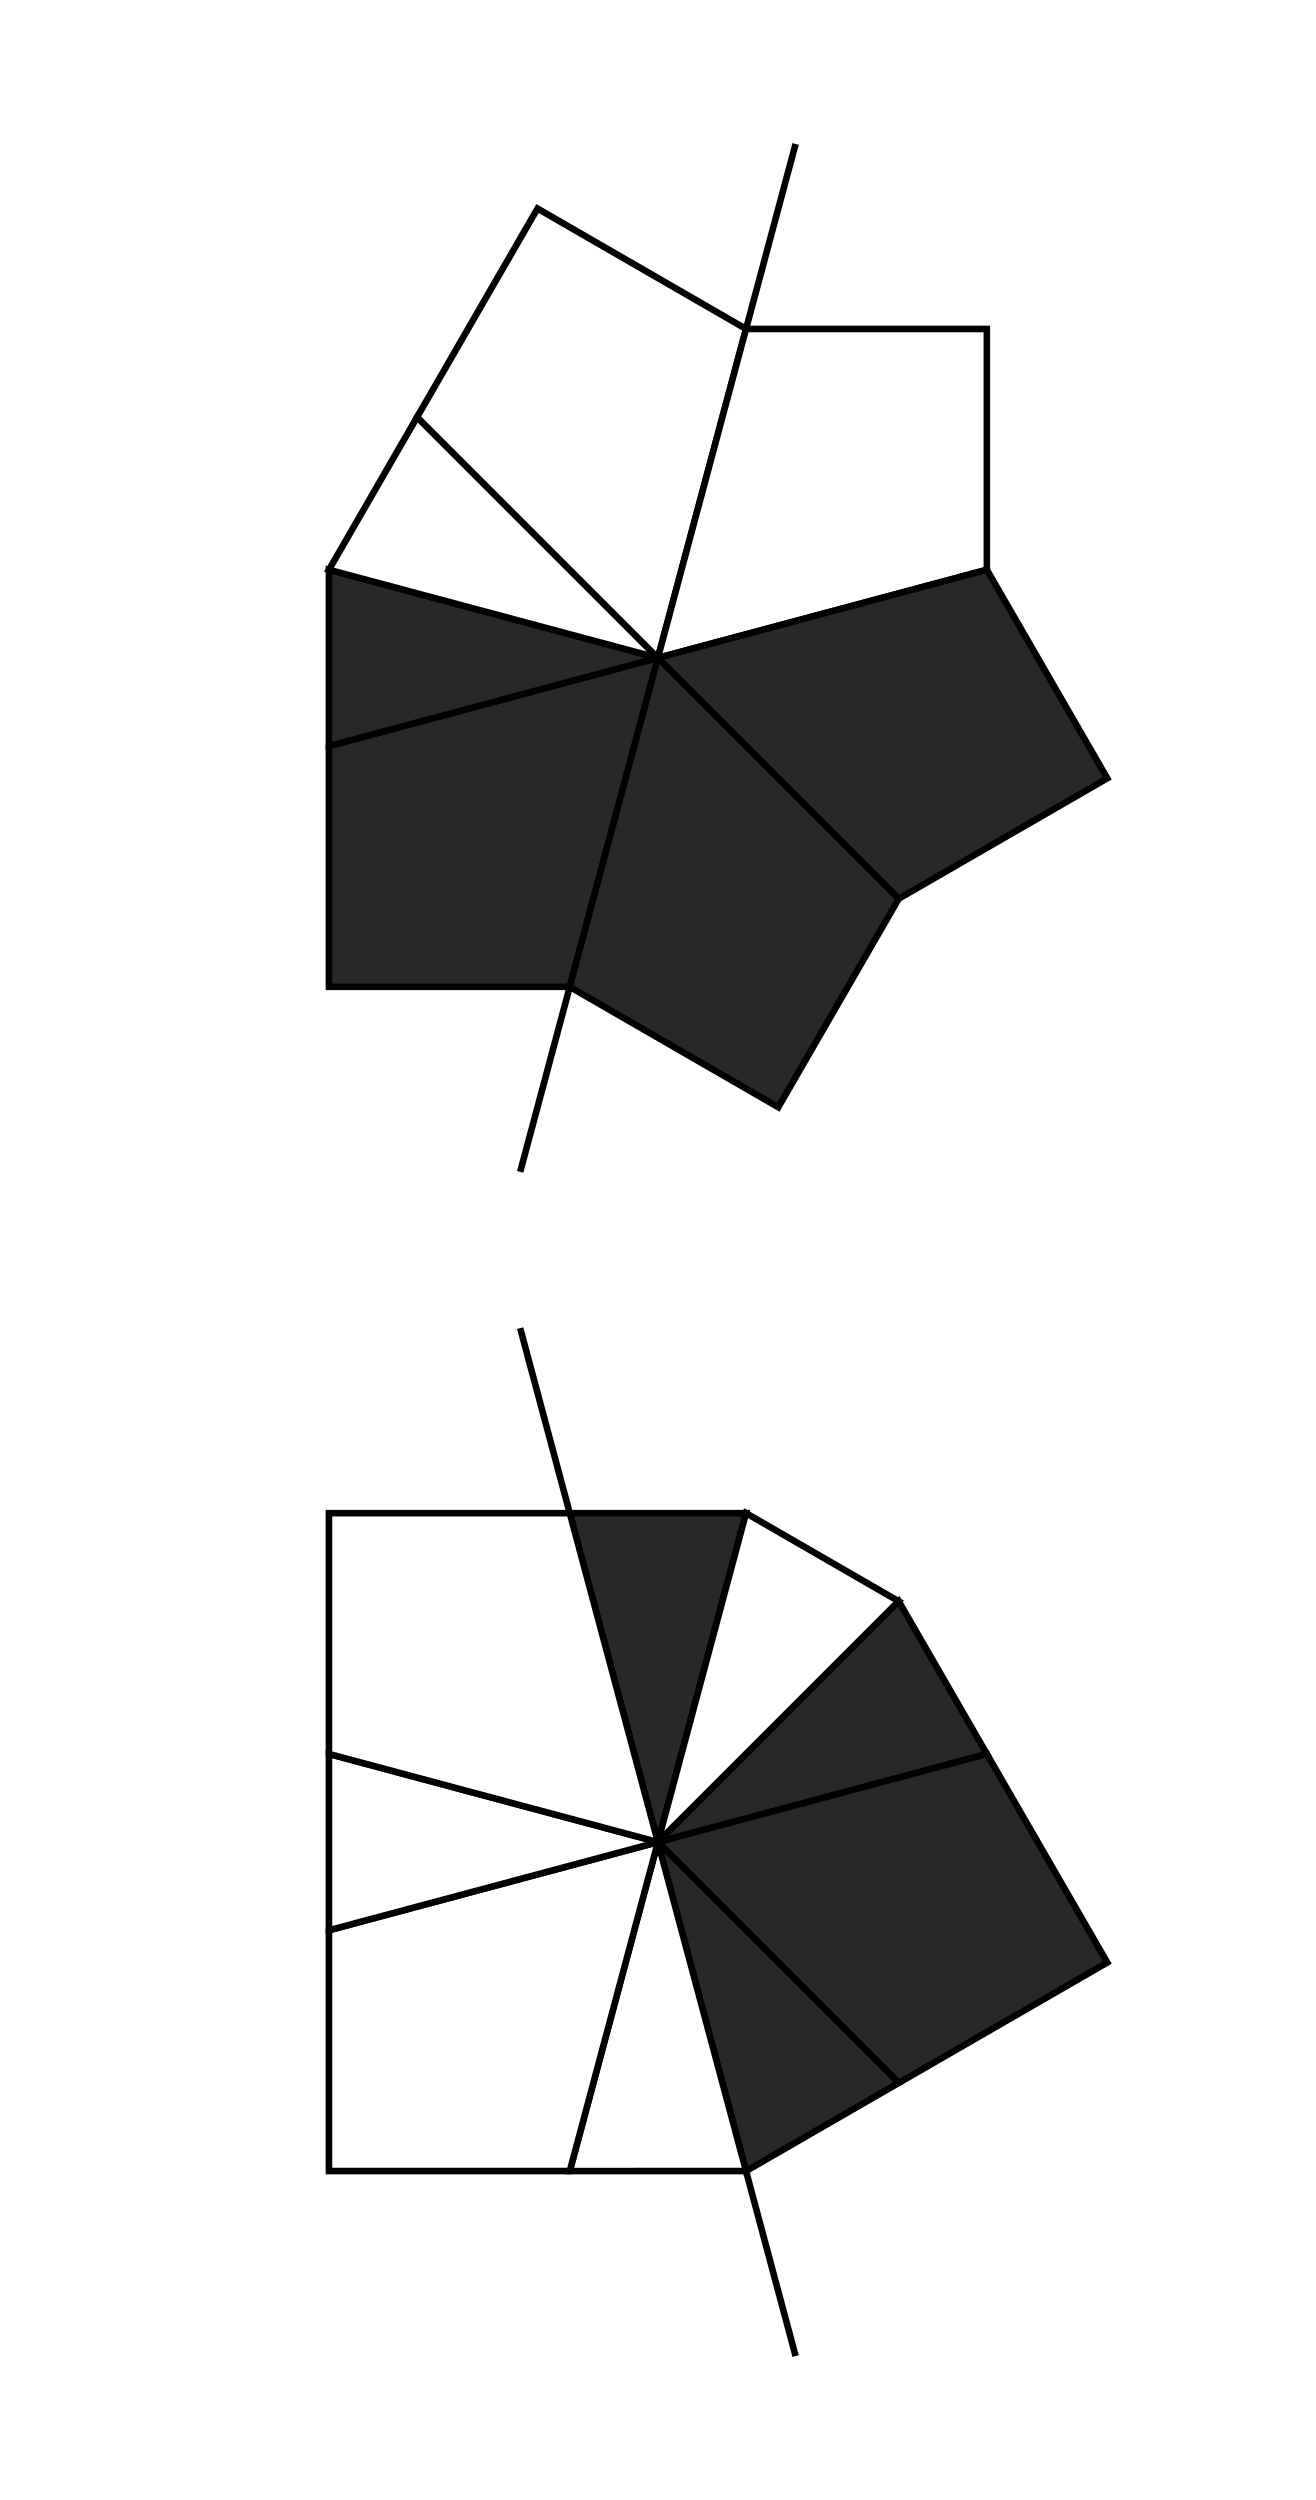
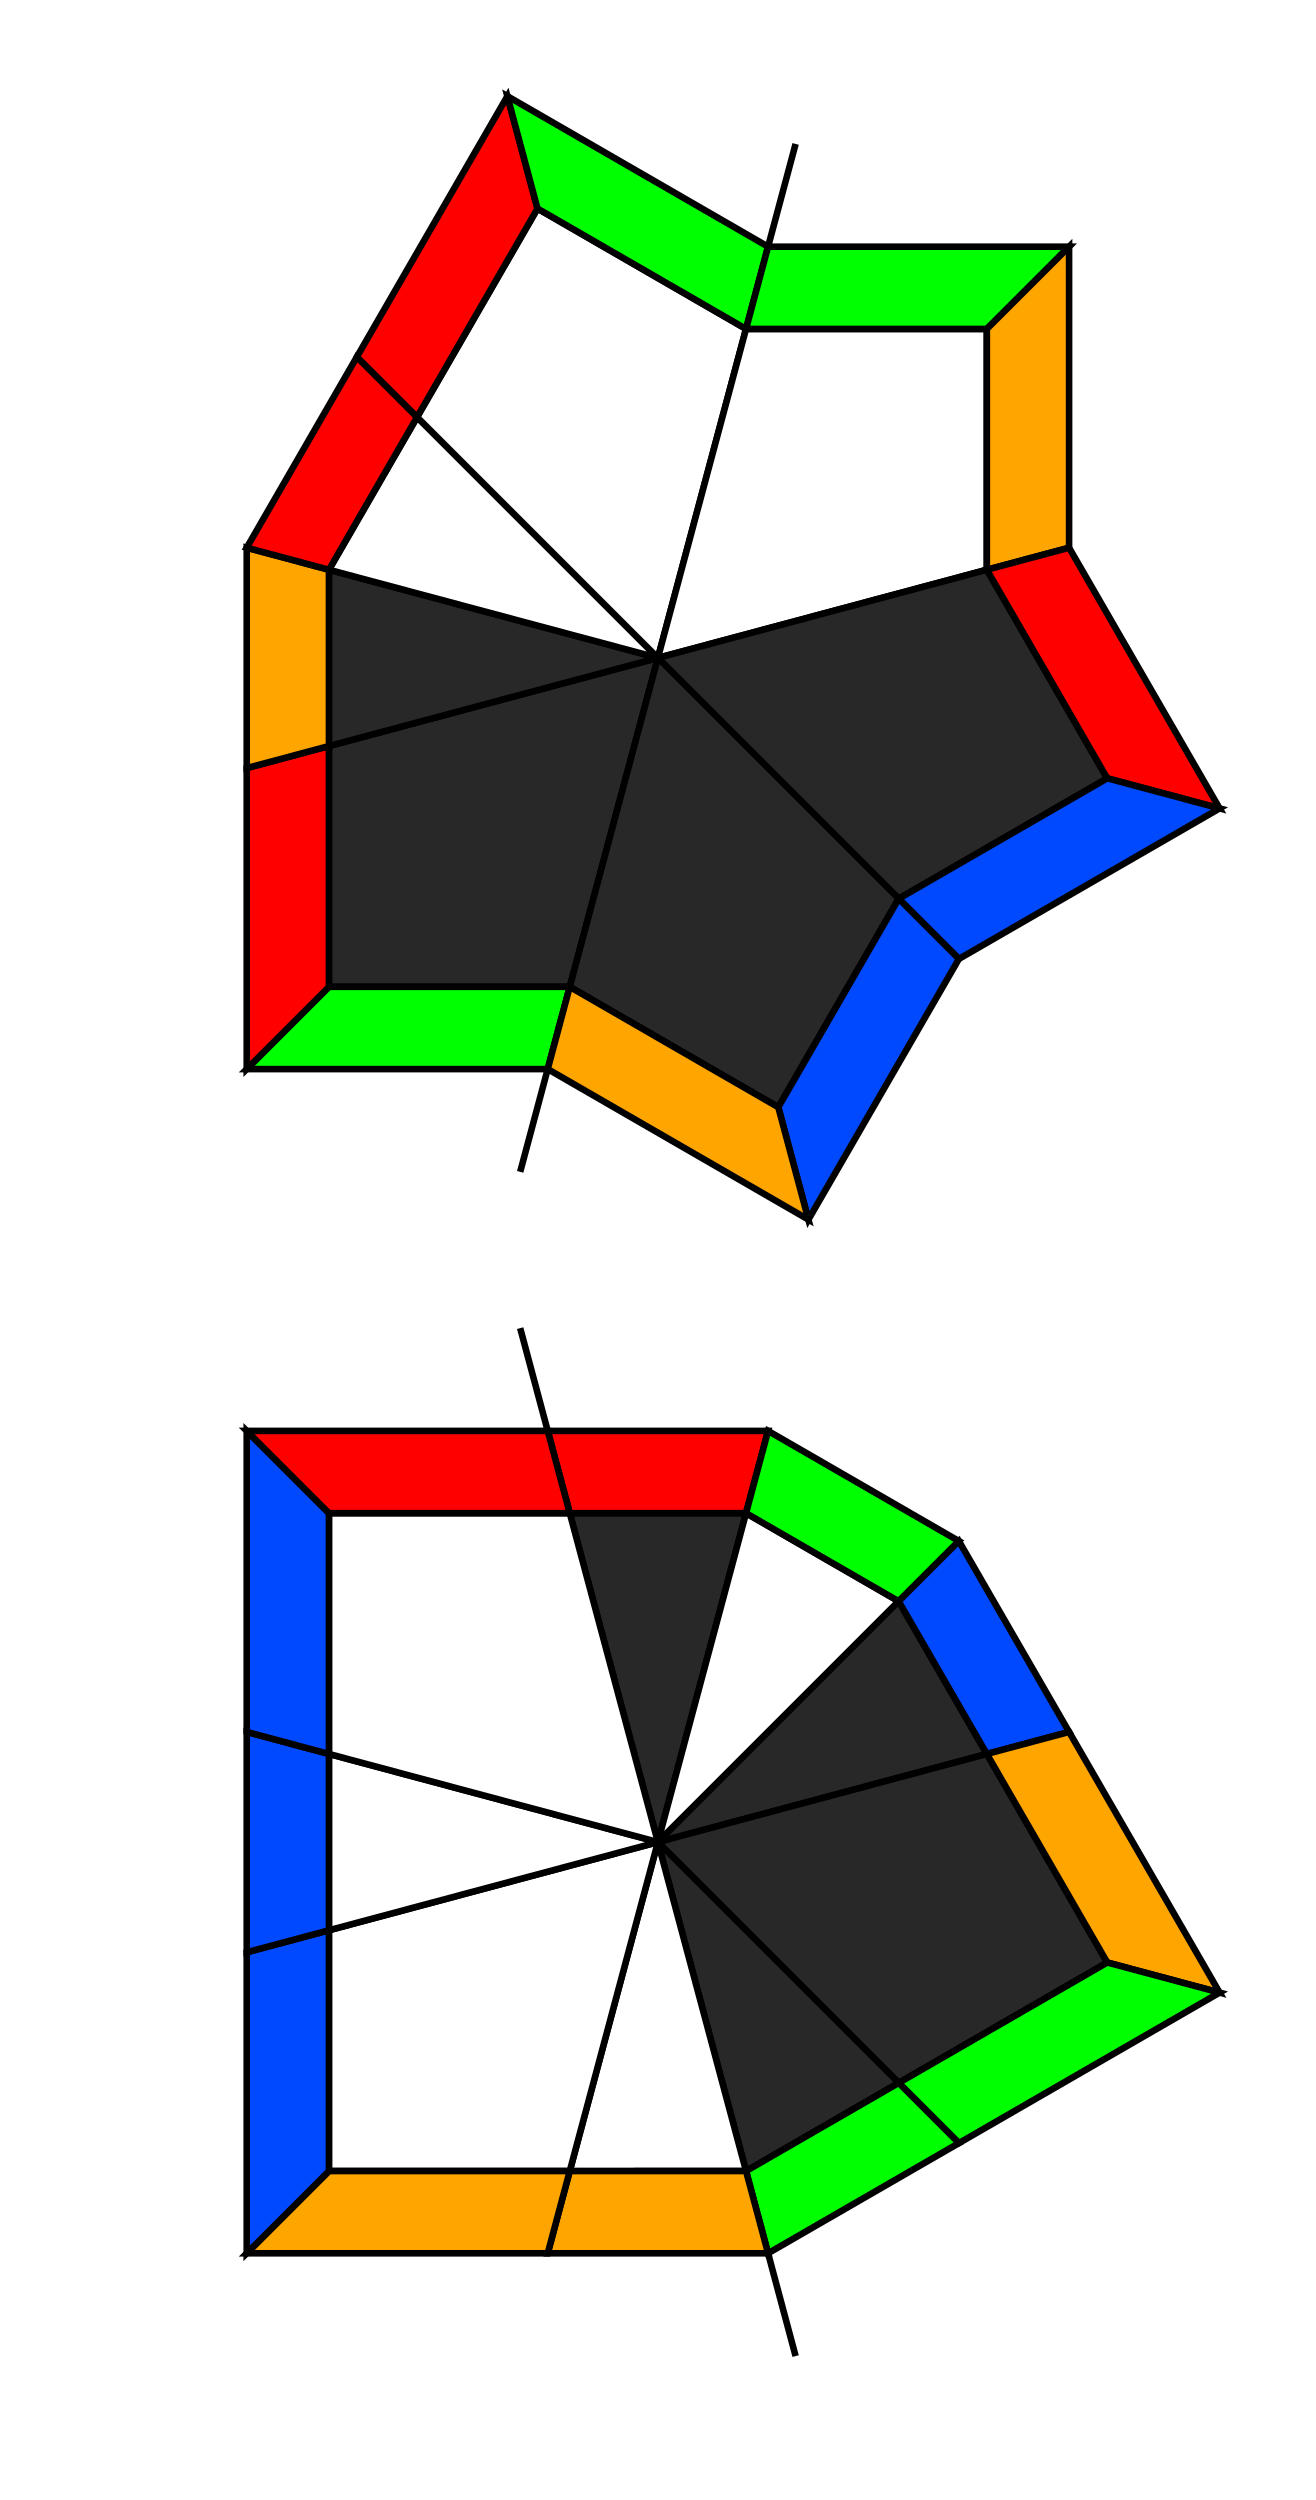
<svg xmlns="http://www.w3.org/2000/svg" width="200" height="380.0" viewBox="-100.0 -190.0 200 380.0">
  <defs>
</defs>
  <path d="M-20.934,78.125 L20.934,-78.125" stroke="rgb(0, 0, 0)" stroke-width="1" transform="translate(0, -90.0)" />
  <path d="M0,0 L-13.397,50.0 L-50.0,50.0 L-50.0,13.397 Z" fill="rgb(40, 40, 40)" stroke="rgb(0, 0, 0)" stroke-width="1" transform="translate(0, -90.0) rotate(0)" />
+   <path d="M-13.397,50.0 L-16.747,62.5 L-62.5,62.5 L-50.0,50.0 Z" fill="rgb(0, 255, 0)" stroke="rgb(0, 0, 0)" stroke-width="1" transform="translate(0, -90.0) rotate(0)" />
+   <path d="M-50.0,50.0 L-62.5,62.5 L-62.5,16.747 L-50.0,13.397 Z" fill="rgb(255, 0, 0)" stroke="rgb(0, 0, 0)" stroke-width="1" transform="translate(0, -90.0) rotate(0)" />
  <path d="M0,0 L-13.397,50.0 L-36.603,36.603 Z" fill="rgb(40, 40, 40)" stroke="rgb(0, 0, 0)" stroke-width="1" transform="translate(0, -90.0) rotate(60)" />
+   <path d="M-13.397,50.0 L-16.747,62.5 L-45.753,45.753 L-36.603,36.603 Z" fill="rgb(255, 165, 0)" stroke="rgb(0, 0, 0)" stroke-width="1" transform="translate(0, -90.0) rotate(60)" />
  <path d="M0,0 L-13.397,50.0 L-36.603,36.603 Z" fill="rgb(255, 255, 255)" stroke="rgb(0, 0, 0)" stroke-width="1" transform="translate(0, -90.0) rotate(90)" />
+   <path d="M-13.397,50.0 L-16.747,62.5 L-45.753,45.753 L-36.603,36.603 Z" fill="rgb(255, 0, 0)" stroke="rgb(0, 0, 0)" stroke-width="1" transform="translate(0, -90.0) rotate(90)" />
  <path d="M0,0 L-13.397,50.0 L-50.0,50.0 L-50.0,13.397 Z" fill="rgb(255, 255, 255)" stroke="rgb(0, 0, 0)" stroke-width="1" transform="translate(0, -90.0) rotate(120)" />
+   <path d="M-13.397,50.0 L-16.747,62.5 L-62.5,62.5 L-50.0,50.0 Z" fill="rgb(255, 0, 0)" stroke="rgb(0, 0, 0)" stroke-width="1" transform="translate(0, -90.0) rotate(120)" />
+   <path d="M-50.0,50.0 L-62.5,62.5 L-62.5,16.747 L-50.0,13.397 Z" fill="rgb(0, 255, 0)" stroke="rgb(0, 0, 0)" stroke-width="1" transform="translate(0, -90.0) rotate(120)" />
  <path d="M0,0 L-13.397,50.0 L-50.0,50.0 L-50.0,13.397 Z" fill="rgb(255, 255, 255)" stroke="rgb(0, 0, 0)" stroke-width="1" transform="translate(0, -90.0) rotate(180)" />
+   <path d="M-13.397,50.0 L-16.747,62.5 L-62.5,62.5 L-50.0,50.0 Z" fill="rgb(0, 255, 0)" stroke="rgb(0, 0, 0)" stroke-width="1" transform="translate(0, -90.0) rotate(180)" />
+   <path d="M-50.0,50.0 L-62.5,62.5 L-62.5,16.747 L-50.0,13.397 Z" fill="rgb(255, 165, 0)" stroke="rgb(0, 0, 0)" stroke-width="1" transform="translate(0, -90.0) rotate(180)" />
  <path d="M0,0 L-13.397,50.0 L-50.0,50.0 L-50.0,13.397 Z" fill="rgb(40, 40, 40)" stroke="rgb(0, 0, 0)" stroke-width="1" transform="translate(0, -90.0) rotate(240)" />
+   <path d="M-13.397,50.0 L-16.747,62.5 L-62.5,62.5 L-50.0,50.0 Z" fill="rgb(255, 0, 0)" stroke="rgb(0, 0, 0)" stroke-width="1" transform="translate(0, -90.0) rotate(240)" />
+   <path d="M-50.0,50.0 L-62.5,62.5 L-62.5,16.747 L-50.0,13.397 Z" fill="rgb(0, 73, 255)" stroke="rgb(0, 0, 0)" stroke-width="1" transform="translate(0, -90.0) rotate(240)" />
  <path d="M0,0 L-13.397,50.0 L-50.0,50.0 L-50.0,13.397 Z" fill="rgb(40, 40, 40)" stroke="rgb(0, 0, 0)" stroke-width="1" transform="translate(0, -90.0) rotate(300)" />
+   <path d="M-13.397,50.0 L-16.747,62.5 L-62.5,62.5 L-50.0,50.0 Z" fill="rgb(0, 73, 255)" stroke="rgb(0, 0, 0)" stroke-width="1" transform="translate(0, -90.0) rotate(300)" />
+   <path d="M-50.0,50.0 L-62.5,62.5 L-62.5,16.747 L-50.0,13.397 Z" fill="rgb(255, 165, 0)" stroke="rgb(0, 0, 0)" stroke-width="1" transform="translate(0, -90.0) rotate(300)" />
  <path d="M-20.934,78.125 L20.934,-78.125" stroke="rgb(0, 0, 0)" stroke-width="1" transform="translate(0, 90.0) rotate(-30)" />
  <path d="M0,0 L-13.397,50.0 L-36.603,36.603 Z" fill="rgb(40, 40, 40)" stroke="rgb(0, 0, 0)" stroke-width="1" transform="translate(0, 90.0) rotate(150)" />
+   <path d="M-13.397,50.0 L-16.747,62.5 L-45.753,45.753 L-36.603,36.603 Z" fill="rgb(255, 0, 0)" stroke="rgb(0, 0, 0)" stroke-width="1" transform="translate(0, 90.0) rotate(150)" />
  <path d="M0,0 L-13.397,50.0 L-36.603,36.603 Z" fill="rgb(255, 255, 255)" stroke="rgb(0, 0, 0)" stroke-width="1" transform="translate(0, 90.0) rotate(180)" />
+   <path d="M-13.397,50.0 L-16.747,62.5 L-45.753,45.753 L-36.603,36.603 Z" fill="rgb(0, 255, 0)" stroke="rgb(0, 0, 0)" stroke-width="1" transform="translate(0, 90.0) rotate(180)" />
  <path d="M0,0 L-13.397,50.0 L-36.603,36.603 Z" fill="rgb(40, 40, 40)" stroke="rgb(0, 0, 0)" stroke-width="1" transform="translate(0, 90.0) rotate(210)" />
+   <path d="M-13.397,50.0 L-16.747,62.5 L-45.753,45.753 L-36.603,36.603 Z" fill="rgb(0, 73, 255)" stroke="rgb(0, 0, 0)" stroke-width="1" transform="translate(0, 90.0) rotate(210)" />
  <path d="M0,0 L-13.397,50.0 L-50.0,50.0 L-50.0,13.397 Z" fill="rgb(40, 40, 40)" stroke="rgb(0, 0, 0)" stroke-width="1" transform="translate(0, 90.0) rotate(240)" />
+   <path d="M-13.397,50.0 L-16.747,62.5 L-62.5,62.5 L-50.0,50.0 Z" fill="rgb(255, 165, 0)" stroke="rgb(0, 0, 0)" stroke-width="1" transform="translate(0, 90.0) rotate(240)" />
+   <path d="M-50.0,50.0 L-62.5,62.5 L-62.5,16.747 L-50.0,13.397 Z" fill="rgb(0, 255, 0)" stroke="rgb(0, 0, 0)" stroke-width="1" transform="translate(0, 90.0) rotate(240)" />
  <path d="M0,0 L-13.397,50.0 L-36.603,36.603 Z" fill="rgb(40, 40, 40)" stroke="rgb(0, 0, 0)" stroke-width="1" transform="translate(0, 90.0) rotate(300)" />
+   <path d="M-13.397,50.0 L-16.747,62.5 L-45.753,45.753 L-36.603,36.603 Z" fill="rgb(0, 255, 0)" stroke="rgb(0, 0, 0)" stroke-width="1" transform="translate(0, 90.0) rotate(300)" />
  <path d="M0,0 L-13.397,50.0 L-36.603,36.603 Z" fill="rgb(255, 255, 255)" stroke="rgb(0, 0, 0)" stroke-width="1" transform="translate(0, 90.0) rotate(330)" />
+   <path d="M-13.397,50.0 L-16.747,62.5 L-45.753,45.753 L-36.603,36.603 Z" fill="rgb(255, 165, 0)" stroke="rgb(0, 0, 0)" stroke-width="1" transform="translate(0, 90.0) rotate(330)" />
  <path d="M0,0 L-13.397,50.0 L-50.0,50.0 L-50.0,13.397 Z" fill="rgb(255, 255, 255)" stroke="rgb(0, 0, 0)" stroke-width="1" transform="translate(0, 90.0) rotate(360)" />
+   <path d="M-13.397,50.0 L-16.747,62.5 L-62.5,62.5 L-50.0,50.0 Z" fill="rgb(255, 165, 0)" stroke="rgb(0, 0, 0)" stroke-width="1" transform="translate(0, 90.0) rotate(360)" />
+   <path d="M-50.0,50.0 L-62.5,62.5 L-62.5,16.747 L-50.0,13.397 Z" fill="rgb(0, 73, 255)" stroke="rgb(0, 0, 0)" stroke-width="1" transform="translate(0, 90.0) rotate(360)" />
  <path d="M0,0 L-13.397,50.0 L-36.603,36.603 Z" fill="rgb(255, 255, 255)" stroke="rgb(0, 0, 0)" stroke-width="1" transform="translate(0, 90.0) rotate(420)" />
+   <path d="M-13.397,50.0 L-16.747,62.5 L-45.753,45.753 L-36.603,36.603 Z" fill="rgb(0, 73, 255)" stroke="rgb(0, 0, 0)" stroke-width="1" transform="translate(0, 90.0) rotate(420)" />
  <path d="M0,0 L-13.397,50.0 L-50.0,50.0 L-50.0,13.397 Z" fill="rgb(255, 255, 255)" stroke="rgb(0, 0, 0)" stroke-width="1" transform="translate(0, 90.0) rotate(450)" />
+   <path d="M-13.397,50.0 L-16.747,62.5 L-62.5,62.5 L-50.0,50.0 Z" fill="rgb(0, 73, 255)" stroke="rgb(0, 0, 0)" stroke-width="1" transform="translate(0, 90.0) rotate(450)" />
+   <path d="M-50.0,50.0 L-62.5,62.5 L-62.5,16.747 L-50.0,13.397 Z" fill="rgb(255, 0, 0)" stroke="rgb(0, 0, 0)" stroke-width="1" transform="translate(0, 90.0) rotate(450)" />
</svg>
